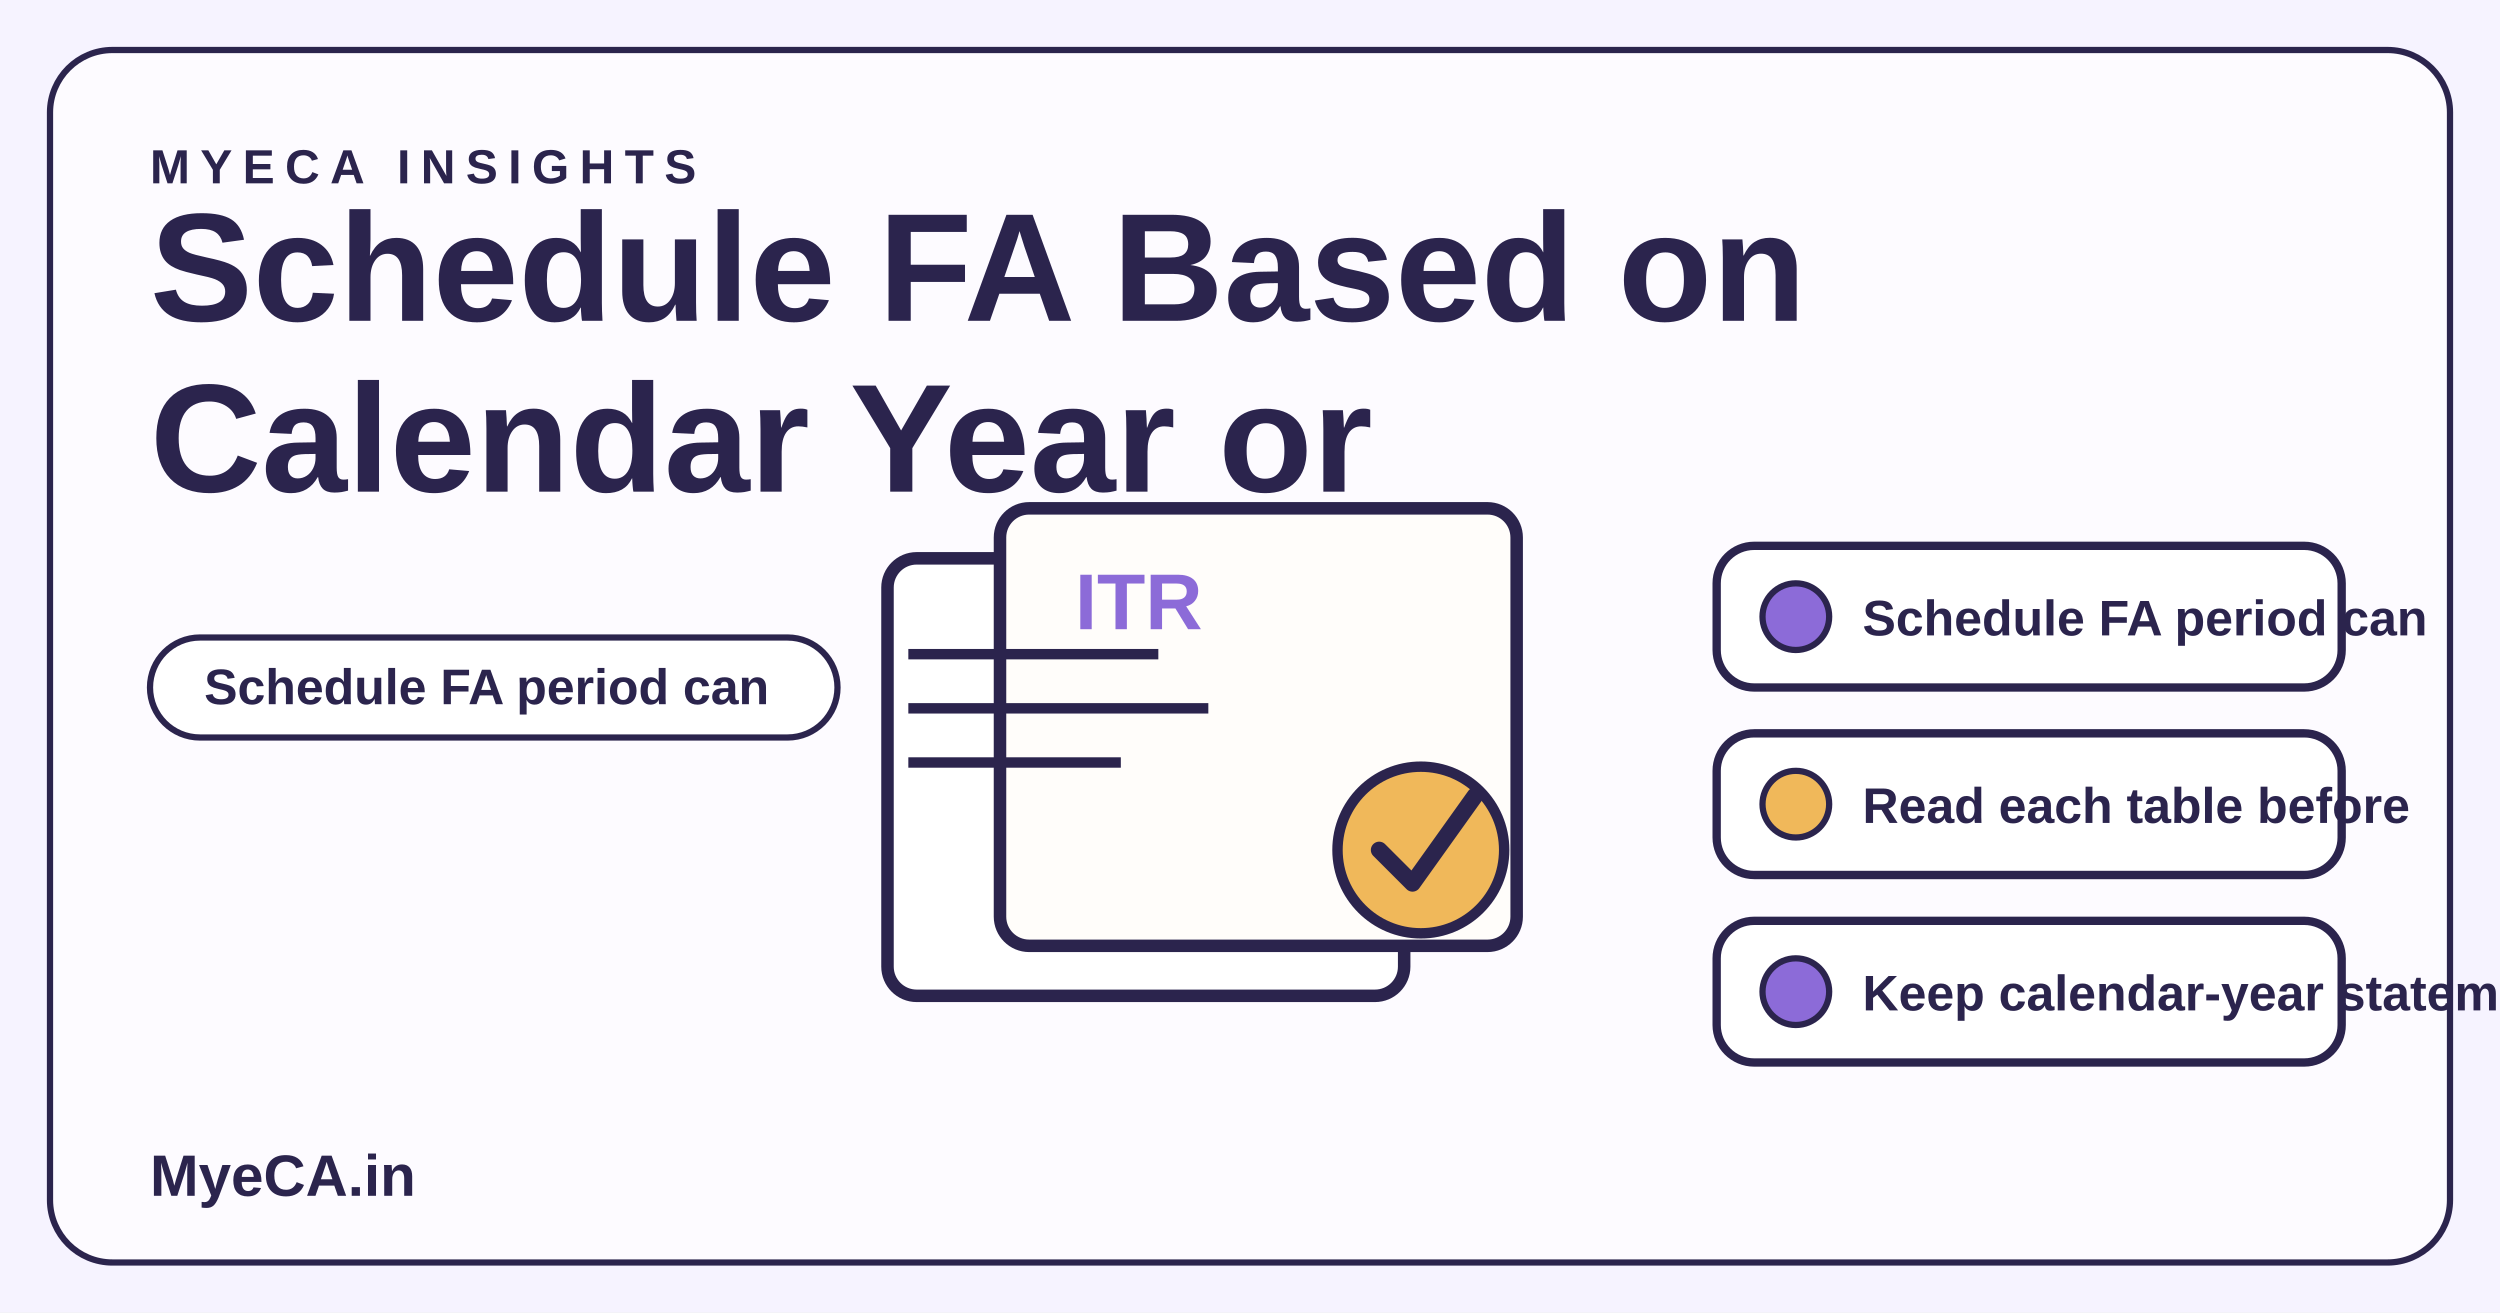
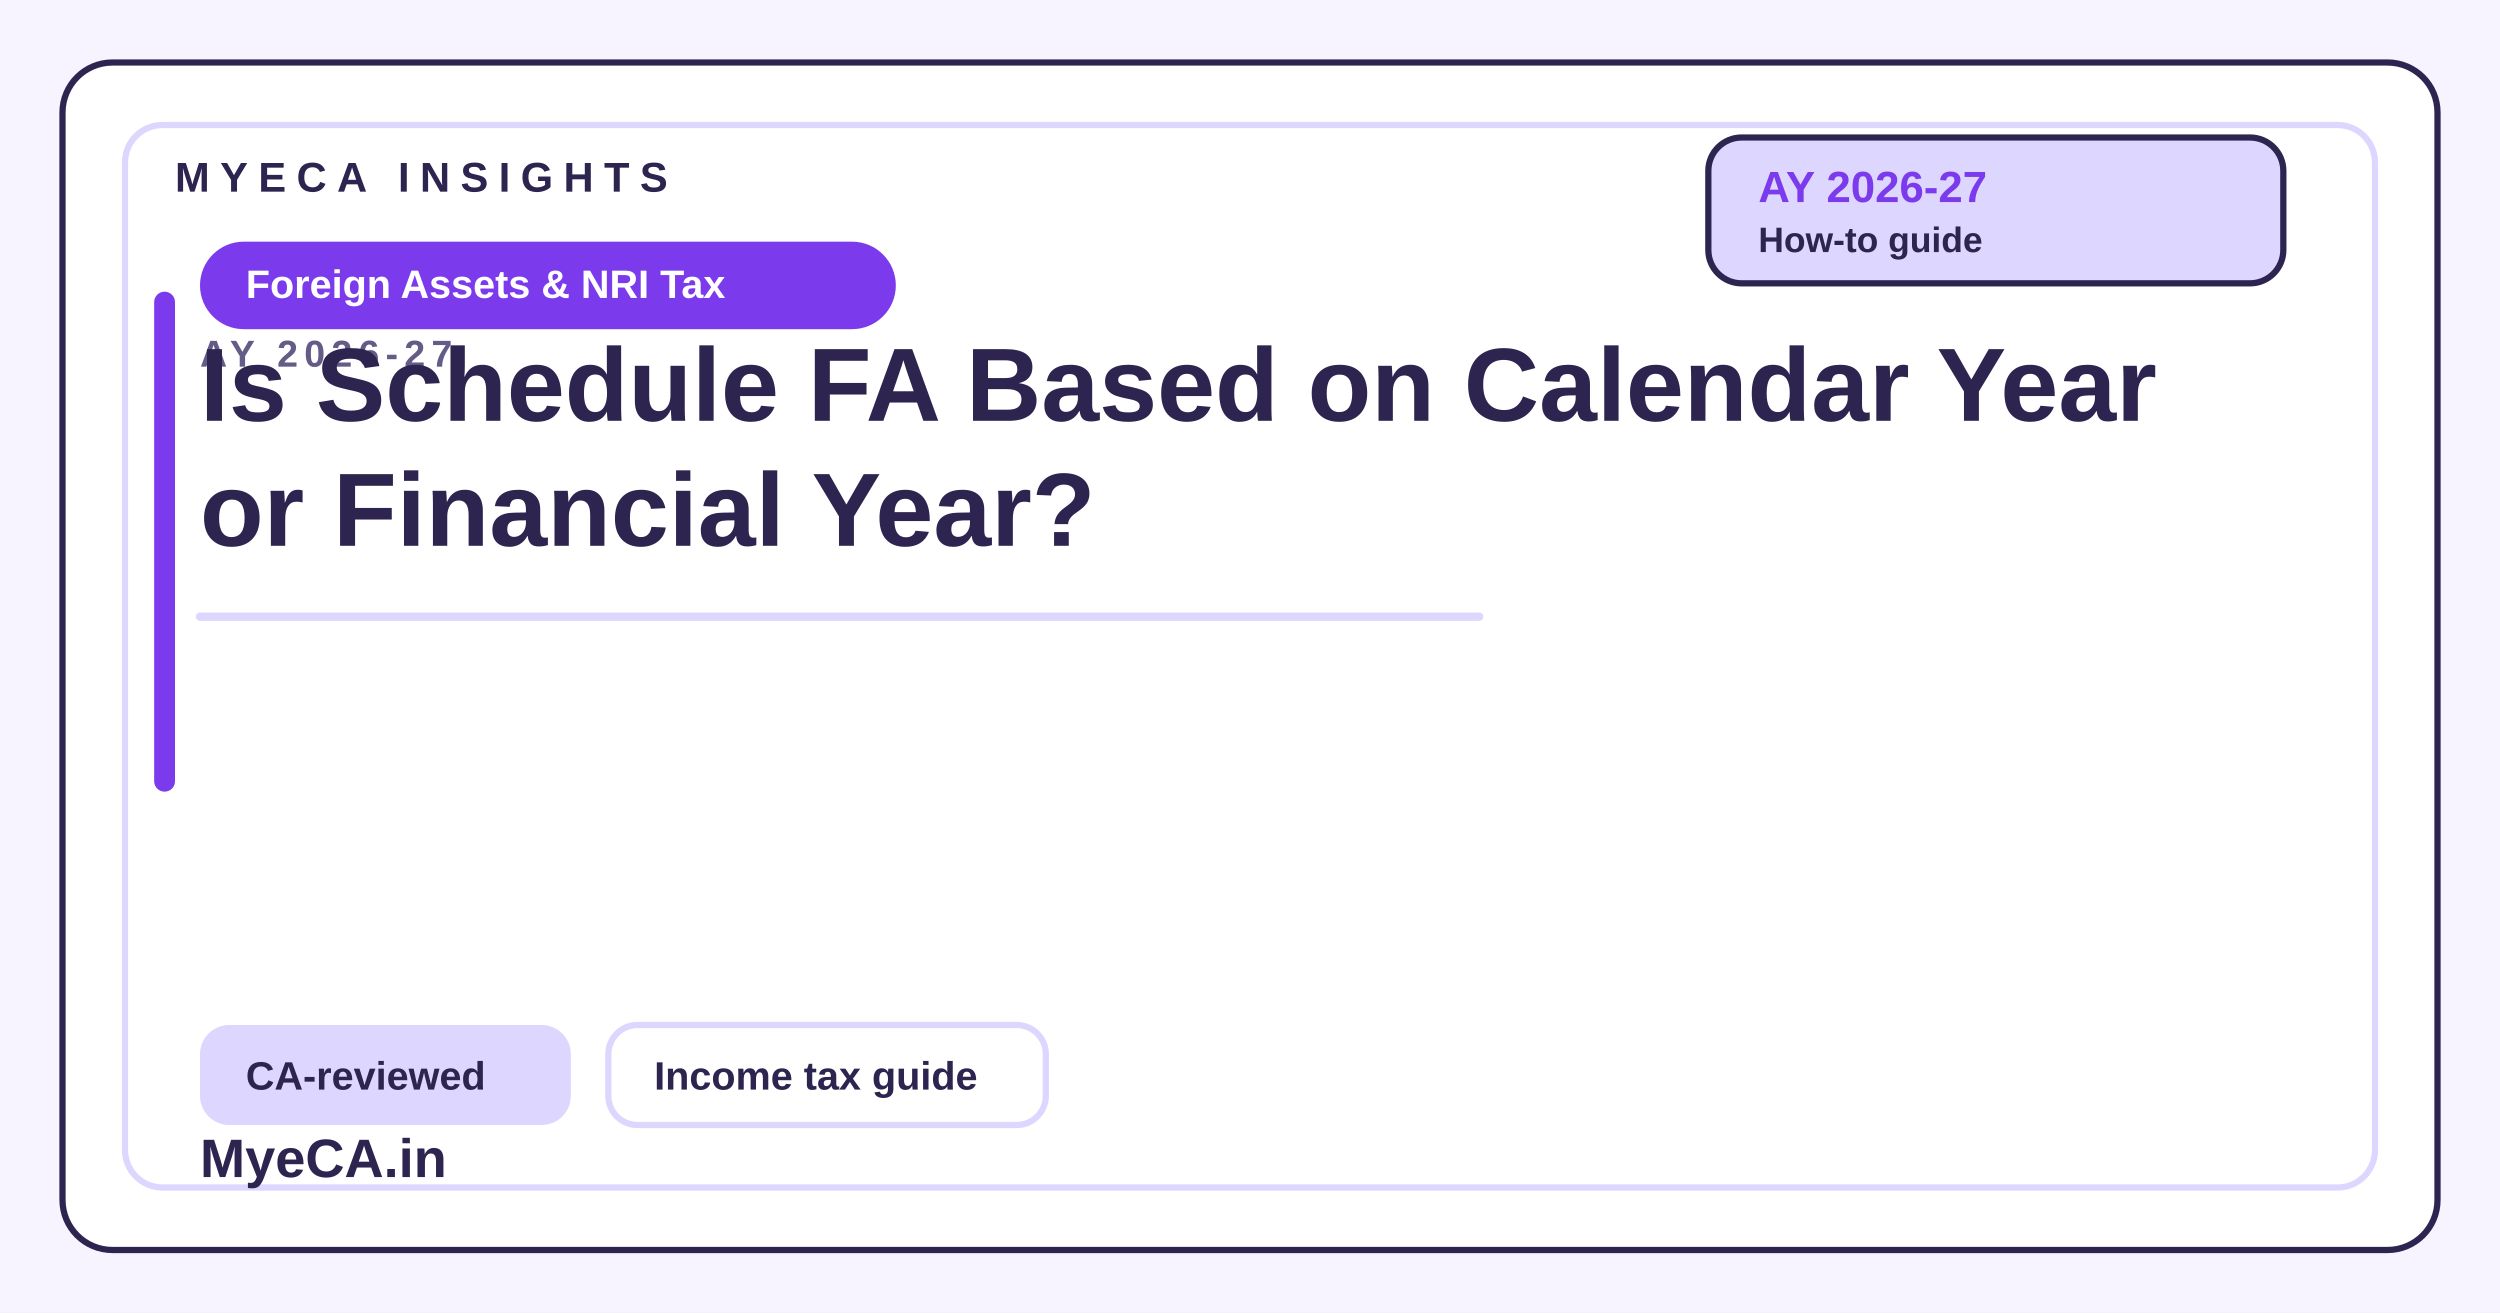
<svg xmlns="http://www.w3.org/2000/svg" width="1200" height="630" viewBox="0 0 1200 630" role="img" aria-labelledby="title desc">
-   <rect width="1200" height="630" fill="#f6f3ff" />
-   <rect x="24" y="24" width="1152" height="582" rx="30" fill="#fdfbff" stroke="#2b244d" stroke-width="3" />
-   <text x="72" y="88" font-family="Arial, Helvetica, sans-serif" font-size="23" font-weight="800" letter-spacing="5" fill="#2b244d">MYECA INSIGHTS</text>
-   <text x="72" y="154" font-family="Arial, Helvetica, sans-serif" font-size="74" font-weight="900" fill="#2b244d">Schedule FA Based on</text>
-   <text x="72" y="236" font-family="Arial, Helvetica, sans-serif" font-size="74" font-weight="900" fill="#2b244d">Calendar Year or</text>
-   <rect x="72" y="306" width="330" height="48" rx="24" fill="#fff" stroke="#2b244d" stroke-width="3" />
-   <text x="98" y="338" font-family="Arial, Helvetica, sans-serif" font-size="24" font-weight="800" fill="#2b244d">Schedule FA period can</text>
-   <g transform="translate(398 244)">
-     <rect x="28" y="24" width="248" height="210" rx="14" fill="#fff" stroke="#2b244d" stroke-width="6" />
-     <rect x="82" y="0" width="248" height="210" rx="14" fill="#fffdfa" stroke="#2b244d" stroke-width="6" />
-     <text x="118" y="58" font-family="Arial, Helvetica, sans-serif" font-size="38" font-weight="900" fill="#8c6bd8">ITR</text>
-     <line x1="38" y1="70" x2="158" y2="70" stroke="#2b244d" stroke-width="5" />
-     <line x1="38" y1="96" x2="182" y2="96" stroke="#2b244d" stroke-width="5" />
-     <line x1="38" y1="122" x2="140" y2="122" stroke="#2b244d" stroke-width="5" />
-     <circle cx="284" cy="164" r="40" fill="#f0b85a" stroke="#2b244d" stroke-width="5" />
-     <path d="M264 164l16 16 30-42" fill="none" stroke="#2b244d" stroke-width="8" stroke-linecap="round" stroke-linejoin="round" />
+   <rect width="1200" height="630" fill="#f7f4ff" />
+   <rect x="30" y="30" width="1140" height="570" rx="24" fill="#ffffff" stroke="#2d2450" stroke-width="3" />
+   <rect x="60" y="60" width="1080" height="510" rx="18" fill="none" stroke="#ddd6fe" stroke-width="3" />
+   <rect x="74" y="140" width="10" height="240" rx="5" fill="#7c3aed" />
+   <text x="84" y="92" font-family="Arial, Helvetica, sans-serif" font-size="20" font-weight="900" letter-spacing="5" fill="#2d2450">MYECA INSIGHTS</text>
+   <g transform="translate(820 66)">
+     <rect x="0" y="0" width="276" height="70" rx="16" fill="#ddd6fe" stroke="#2d2450" stroke-width="3" />
+     <text x="24" y="31" font-family="Arial, Helvetica, sans-serif" font-size="21" font-weight="900" fill="#7c3aed">AY 2026-27</text>
+     <text x="24" y="55" font-family="Arial, Helvetica, sans-serif" font-size="17" font-weight="800" fill="#2d2450">How-to guide</text>
  </g>
-   <g transform="translate(824 262)">
-     <rect x="0" y="0" width="300" height="68" rx="18" fill="#fff" stroke="#2b244d" stroke-width="4" />
-     <circle cx="38" cy="34" r="16" fill="#8c6bd8" stroke="#2b244d" stroke-width="3" />
-     <text x="70" y="43" font-family="Arial, Helvetica, sans-serif" font-size="24" font-weight="800" fill="#2b244d">Schedule FA period can</text>
+   <rect x="96" y="116" width="334" height="42" rx="21" fill="#7c3aed" />
+   <text x="118" y="143" font-family="Arial, Helvetica, sans-serif" font-size="19" font-weight="900" fill="#ffffff">Foreign Assets &amp; NRI Tax</text>
+   <text x="96" y="176" font-family="Arial, Helvetica, sans-serif" font-size="18" font-weight="900" letter-spacing="3" fill="#655b87">AY 2026-27</text>
+   <text x="96" y="202" font-family="Arial, Helvetica, sans-serif" font-size="50" font-weight="900" fill="#2d2450">Is Schedule FA Based on Calendar Year</text>
+   <text x="96" y="262" font-family="Arial, Helvetica, sans-serif" font-size="50" font-weight="900" fill="#2d2450">or Financial Year?</text>
+   <line x1="96" y1="296" x2="710" y2="296" stroke="#ddd6fe" stroke-width="4" stroke-linecap="round" />
+   <g transform="translate(96 492)">
+     <rect x="0" y="0" width="178" height="48" rx="14" fill="#ddd6fe" />
+     <text x="22" y="31" font-family="Arial, Helvetica, sans-serif" font-size="19" font-weight="900" fill="#2d2450">CA-reviewed</text>
  </g>
-   <g transform="translate(824 352)">
-     <rect x="0" y="0" width="300" height="68" rx="18" fill="#fff" stroke="#2b244d" stroke-width="4" />
-     <circle cx="38" cy="34" r="16" fill="#f0b85a" stroke="#2b244d" stroke-width="3" />
-     <text x="70" y="43" font-family="Arial, Helvetica, sans-serif" font-size="24" font-weight="800" fill="#2b244d">Read each table before</text>
+   <g transform="translate(292 492)">
+     <rect x="0" y="0" width="210" height="48" rx="14" fill="#ffffff" stroke="#ddd6fe" stroke-width="3" />
+     <text x="22" y="31" font-family="Arial, Helvetica, sans-serif" font-size="19" font-weight="900" fill="#2d2450">Income tax guide</text>
  </g>
-   <g transform="translate(824 442)">
-     <rect x="0" y="0" width="300" height="68" rx="18" fill="#fff" stroke="#2b244d" stroke-width="4" />
-     <circle cx="38" cy="34" r="16" fill="#8c6bd8" stroke="#2b244d" stroke-width="3" />
-     <text x="70" y="43" font-family="Arial, Helvetica, sans-serif" font-size="24" font-weight="800" fill="#2b244d">Keep calendar-year statements</text>
-   </g>
-   <text x="72" y="574" font-family="Arial, Helvetica, sans-serif" font-size="28" font-weight="900" fill="#2b244d">MyeCA.in</text>
+   <text x="96" y="565" font-family="Arial, Helvetica, sans-serif" font-size="26" font-weight="900" fill="#2d2450">MyeCA.in</text>
</svg>
